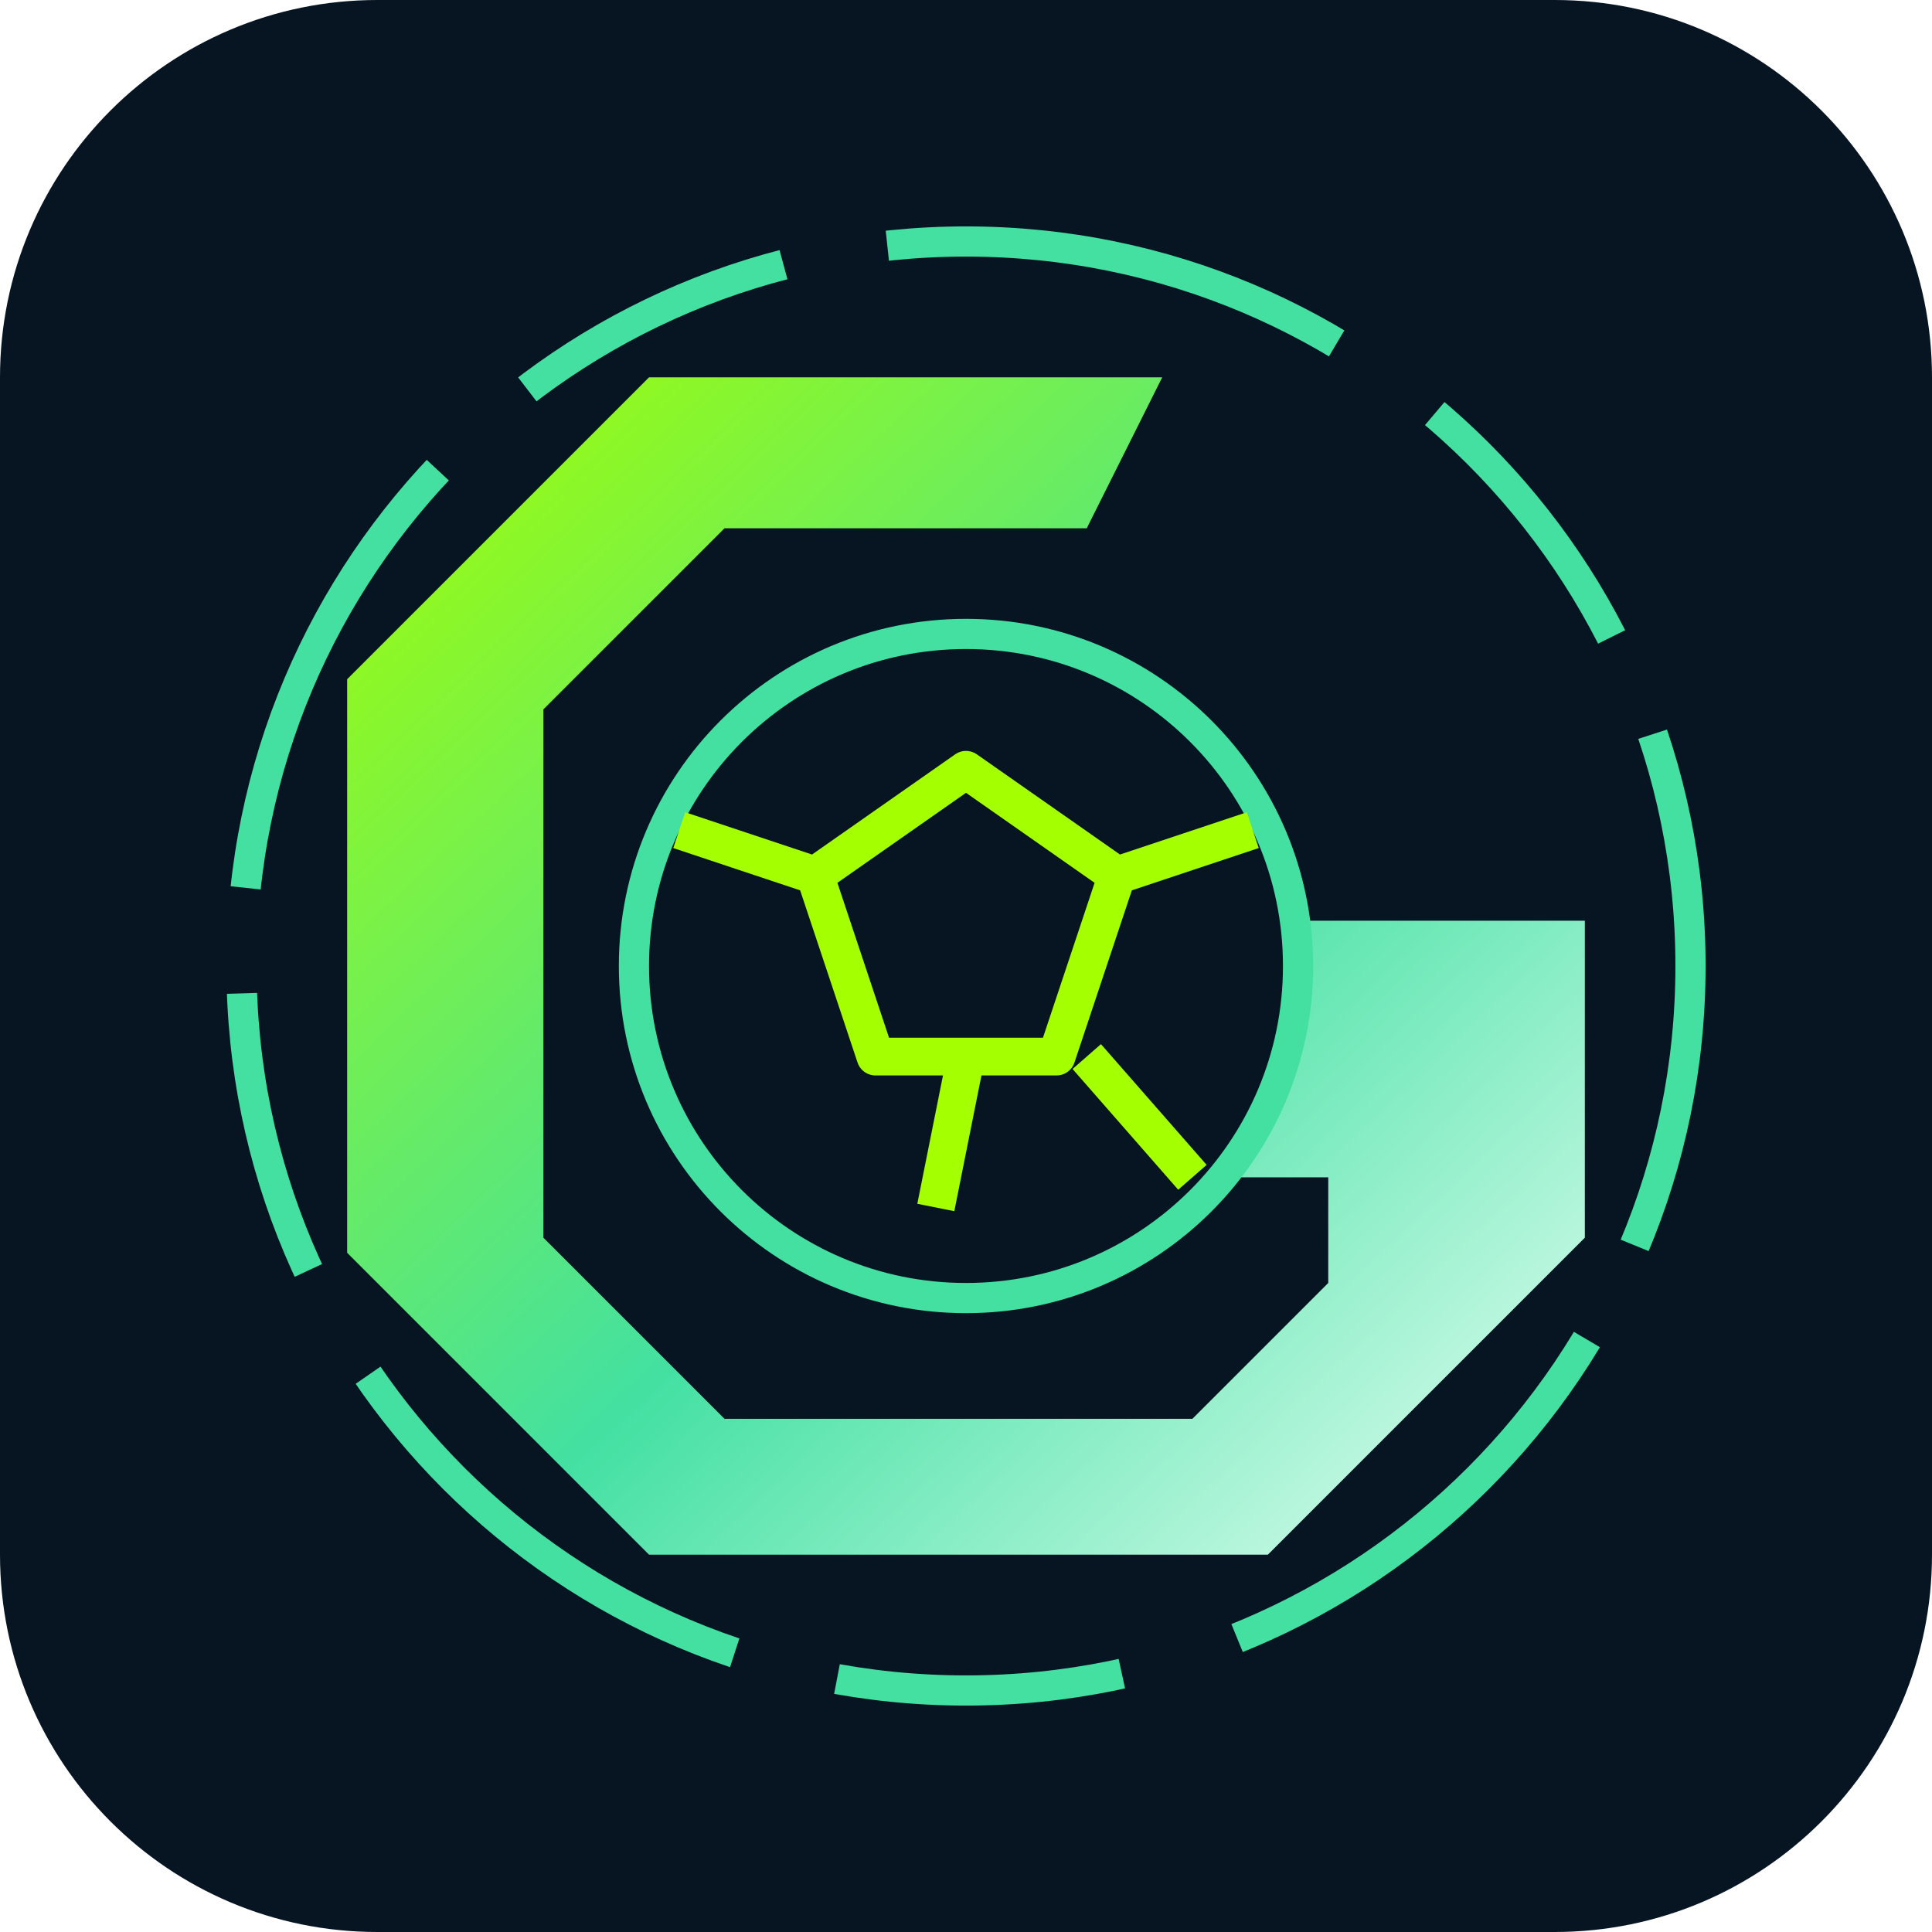
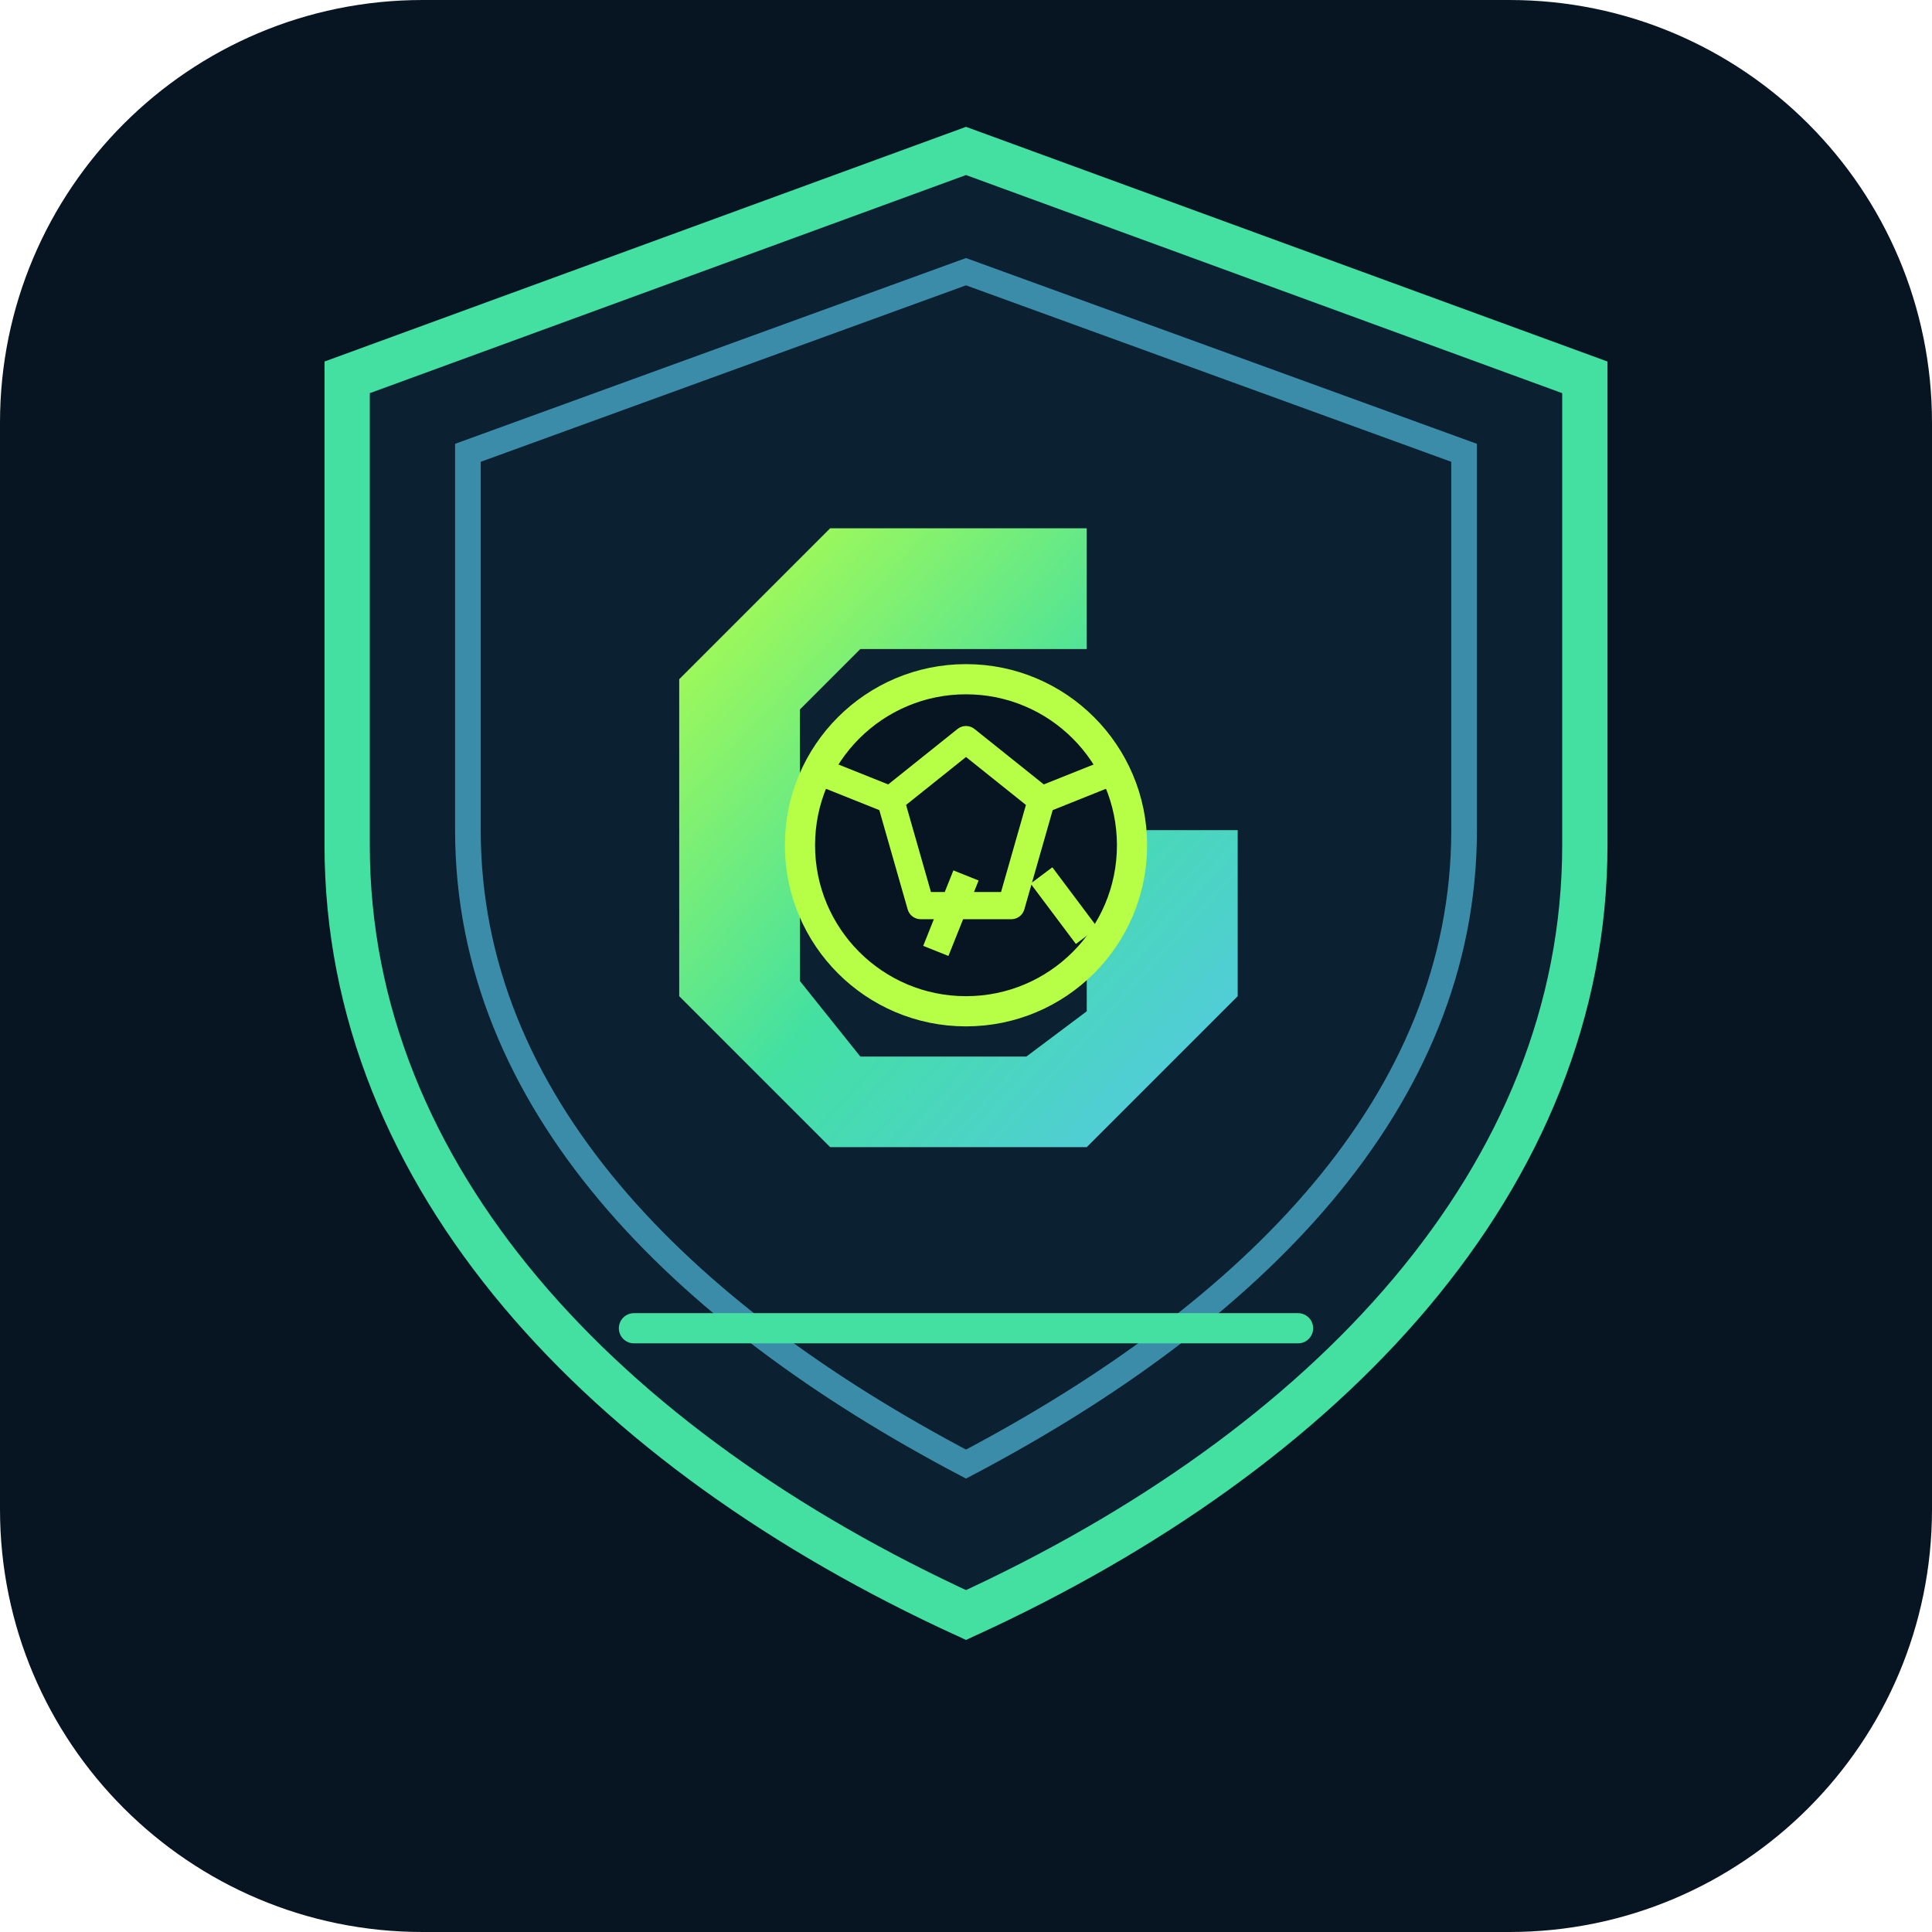
<svg xmlns="http://www.w3.org/2000/svg" viewBox="0 0 128 128">
  <defs>
    <linearGradient id="g" x1="0" y1="0" x2="1" y2="1">
-       <stop stop-color="#a4ff00" />
-       <stop offset=".55" stop-color="#43e0a2" />
-       <stop offset="1" stop-color="#e8fff5" />
+       <stop stop-color="#b7ff46" />
+       <stop offset=".52" stop-color="#43e0a2" />
+       <stop offset="1" stop-color="#55c7e8" />
    </linearGradient>
  </defs>
-   <rect width="128" height="128" rx="25" fill="#071522" />
-   <circle cx="64" cy="64" r="48" fill="none" stroke="#43e0a2" stroke-width="2" stroke-dasharray="19 7 31 8" />
-   <path d="M77 25 43 25 23 45 23 83 43 103 84 103 105 82 105 61 74 61 74 78 88 78 88 85 79 94 48 94 36 82 36 47 48 35 72 35Z" fill="url(#g)" />
-   <circle cx="64" cy="64" r="22" fill="#071522" stroke="#43e0a2" stroke-width="2" />
-   <path d="m64 51 10 7-4 12H58l-4-12z M54 58l-9-3m29 3 9-3m-19 15-2 10m10-10 7 8" fill="none" stroke="#a4ff00" stroke-width="2.5" stroke-linejoin="round" />
+   <rect width="128" height="128" rx="28" fill="#071522" />
+   <path d="M64 10 105 25V56C105 78 88 96 64 107 40 96 23 78 23 56V25Z" fill="#0b2030" stroke="#43e0a2" stroke-width="3" />
+   <path d="M64 18 97 30V55C97 73 83 87 64 97 45 87 31 73 31 55V30Z" fill="none" stroke="#55c7e8" stroke-opacity=".65" stroke-width="1.7" />
+   <path d="M72 35H55L45 45V66L55 76H72L82 66V55H63V63H72V67L68 70H57L53 65V47L57 43H72Z" fill="url(#g)" />
+   <circle cx="64" cy="56" r="11" fill="#071522" stroke="#b7ff46" stroke-width="2" />
+   <path d="m64 49 5 4-2 7h-6l-2-7z M59 53l-5-2m15 2 5-2m-10 7-2 5m7-5 3 4" fill="none" stroke="#b7ff46" stroke-width="1.8" stroke-linejoin="round" />
+   <path d="M42 88H86" stroke="#43e0a2" stroke-width="2" stroke-linecap="round" />
</svg>
